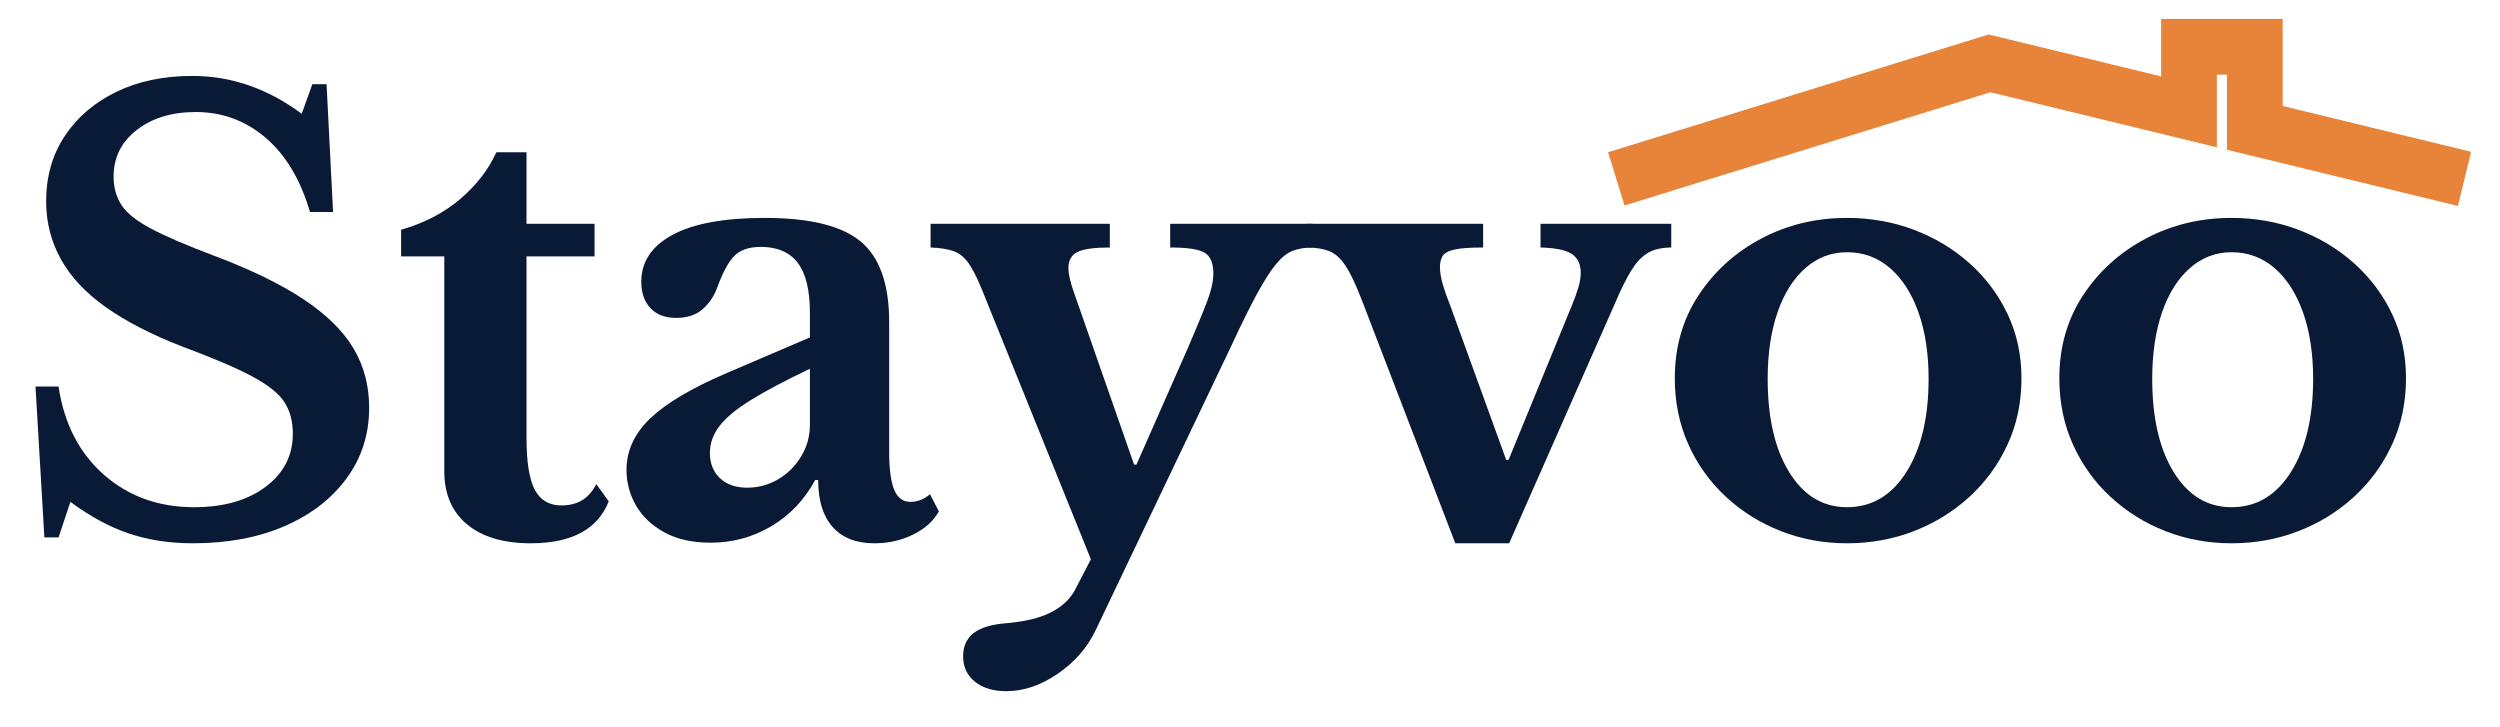
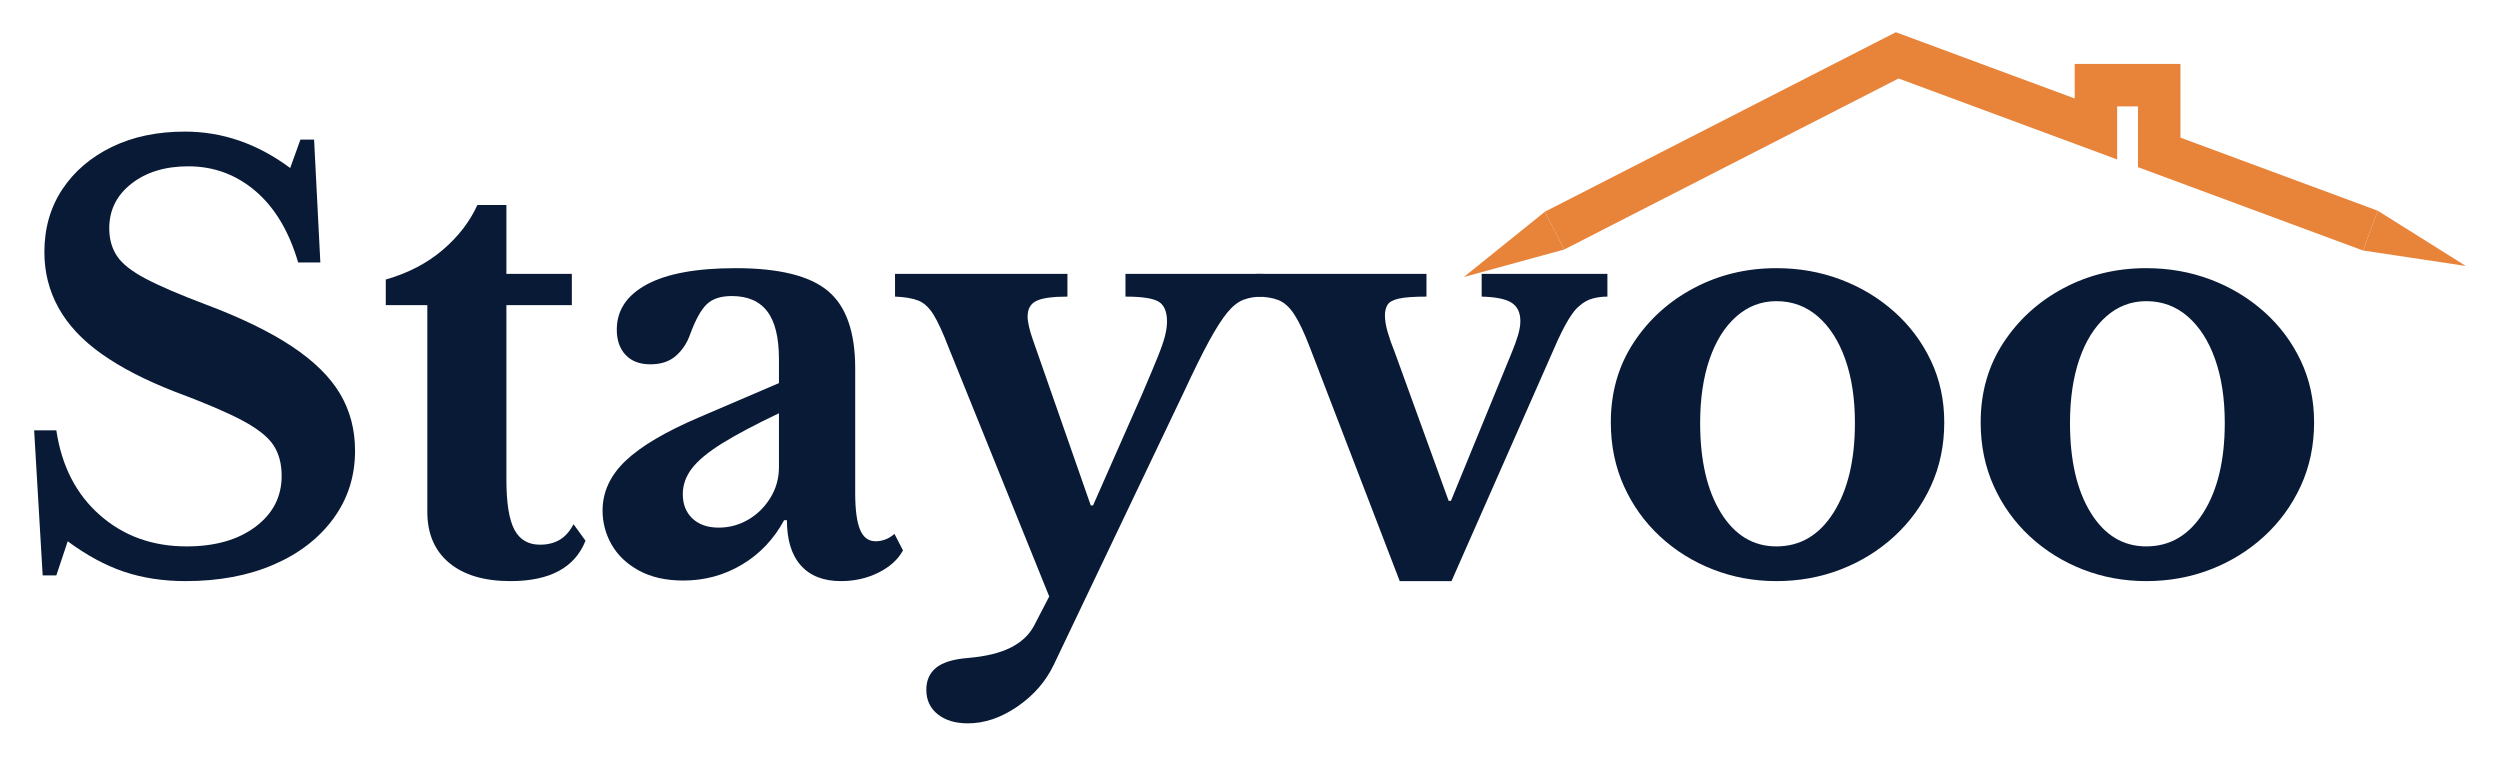
- <svg xmlns="http://www.w3.org/2000/svg" viewBox="0 0 4225.88 1228.35">
-   <g transform="translate(6.00,908.35) scale(1,-1)">
+ <svg xmlns="http://www.w3.org/2000/svg" viewBox="0 0 4393.72 1331.29">
+   <g transform="translate(6.00,1011.29) scale(1,-1)">
    <g fill="#091A36">
      <path d="M69 0 54 255H93Q107 161 169.5 106.0Q232 51 322 51Q397 51 443.0 85.5Q489 120 489 175Q489 207 474.5 229.0Q460 251 419.5 272.5Q379 294 301 323Q224 353 173.0 389.0Q122 425 97.0 470.0Q72 515 72 568Q72 631 103.5 678.5Q135 726 190.5 753.0Q246 780 319 780Q418 780 504 716L522 766H546L557 550H518Q494 632 443.0 675.5Q392 719 325 719Q264 719 225.0 688.5Q186 658 186 610Q186 582 199.5 561.5Q213 541 250.0 521.5Q287 502 356 476Q449 441 507.0 402.5Q565 364 591.5 319.5Q618 275 618 219Q618 152 580.0 100.0Q542 48 475.0 19.0Q408 -10 320 -10Q261 -10 212.0 6.5Q163 23 113 60L93 0Z" transform="translate(0.00,0)" />
      <path d="M98 475H25V520Q84 537 125.0 572.0Q166 607 186 651H237V530H352V475H237V168Q237 107 251.0 80.5Q265 54 296 54Q316 54 330.5 62.5Q345 71 355 90L376 61Q348 -10 244 -10Q175 -10 136.5 22.0Q98 54 98 112Z" transform="translate(647.00,0)" />
      <path d="M453 -10Q407 -10 382.5 17.5Q358 45 358 97H353Q326 47 279.0 19.0Q232 -9 176 -9Q130 -9 98.0 8.5Q66 26 50.0 54.0Q34 82 34 114Q34 163 74.5 201.5Q115 240 204 278L344 338V380Q344 437 323.5 464.0Q303 491 261 491Q232 491 217.0 476.5Q202 462 188 424Q180 401 163.0 386.0Q146 371 118 371Q90 371 74.5 387.5Q59 404 59 432Q59 483 112.0 511.5Q165 540 268 540Q382 540 430.0 500.0Q478 460 478 364V145Q478 101 486.5 80.5Q495 60 514 60Q522 60 530.5 63.0Q539 66 547 73L562 44Q549 20 519.0 5.0Q489 -10 453 -10ZM238 84Q266 84 290.0 98.0Q314 112 329.0 136.5Q344 161 344 190V285Q281 255 244.0 232.0Q207 209 191.0 188.0Q175 167 175 143Q175 116 192.0 100.0Q209 84 238 84Z" transform="translate(1019.00,0)" />
      <path d="M516 323 287 -157Q266 -201 223.0 -230.5Q180 -260 136 -260Q103 -260 83.0 -244.0Q63 -228 63 -201Q63 -176 80.5 -162.0Q98 -148 137 -145Q183 -141 211.0 -127.0Q239 -113 252 -89L279 -37L102 401Q87 440 75.5 458.5Q64 477 49.0 483.0Q34 489 8 490V530H311V490Q272 490 256.5 482.5Q241 475 241 455Q241 448 243.5 437.0Q246 426 250 415L352 123H356L442 318Q460 360 469.5 383.5Q479 407 482.5 421.0Q486 435 486 446Q486 472 471.5 481.0Q457 490 413 490V530H654V490Q635 490 620.5 484.5Q606 479 592.0 462.0Q578 445 560.0 412.0Q542 379 516 323Z" transform="translate(1559.00,0)" />
      <path d="M259 -10 101 401Q86 440 73.5 459.0Q61 478 45.5 484.0Q30 490 7 490V530H306V490Q273 490 257.5 486.5Q242 483 237.5 475.5Q233 468 233 457Q233 444 238.0 427.0Q243 410 250 393L345 131H349L456 392Q463 409 467.0 422.5Q471 436 471 447Q471 469 456.0 479.0Q441 489 403 490V530H624V490Q610 490 597.5 486.5Q585 483 574 473Q568 468 562.0 459.5Q556 451 550.0 440.0Q544 429 537 414L350 -10Z" transform="translate(2195.00,0)" />
      <path d="M328 540Q388 540 441.0 520.0Q494 500 535.0 463.5Q576 427 599.5 377.5Q623 328 623 269Q623 208 599.5 157.0Q576 106 535.0 68.5Q494 31 441.0 10.5Q388 -10 328 -10Q269 -10 216.5 10.5Q164 31 123.5 68.5Q83 106 60.0 157.0Q37 208 37 269Q37 348 77.0 409.0Q117 470 183.0 505.0Q249 540 328 540ZM328 482Q288 482 257.5 455.0Q227 428 210.5 380.0Q194 332 194 268Q194 169 230.5 110.0Q267 51 328 51Q391 51 428.5 110.5Q466 170 466 268Q466 332 449.0 380.0Q432 428 401.0 455.0Q370 482 328 482Z" transform="translate(2788.00,0)" />
      <path d="M328 540Q388 540 441.0 520.0Q494 500 535.0 463.5Q576 427 599.5 377.5Q623 328 623 269Q623 208 599.5 157.0Q576 106 535.0 68.5Q494 31 441.0 10.5Q388 -10 328 -10Q269 -10 216.5 10.5Q164 31 123.5 68.5Q83 106 60.0 157.0Q37 208 37 269Q37 348 77.0 409.0Q117 470 183.0 505.0Q249 540 328 540ZM328 482Q288 482 257.5 455.0Q227 428 210.5 380.0Q194 332 194 268Q194 169 230.5 110.0Q267 51 328 51Q391 51 428.5 110.5Q466 170 466 268Q466 332 449.0 380.0Q432 428 401.0 455.0Q370 482 328 482Z" transform="translate(3438.00,0)" />
    </g>
-     <path d="M2726.12 606.00 L3356.97 801.25 L3694.19 719.25 L3694.19 829.25 L3805.43 829.25 L3805.43 692.19 L4159.88 606.00" fill="none" stroke="#E8833A" stroke-width="94.20" stroke-linecap="butt" stroke-linejoin="miter" />
+     <g fill="#E8833A">
+       <path d="M2726.12 606.00 L3328.30 914.00 L3677.56 784.64 L3677.56 861.64 L3788.80 861.64 L3788.80 743.44 L4159.88 606.00" fill="none" stroke="#E8833A" stroke-width="74.58" stroke-linecap="butt" stroke-linejoin="miter" />
+       <path d="M2743.10 572.80 L2566.77 524.50 L2709.14 639.20 Z" />
+       <path d="M4172.83 640.97 L4327.72 543.84 L4146.93 571.03 Z" />
+     </g>
  </g>
</svg>
